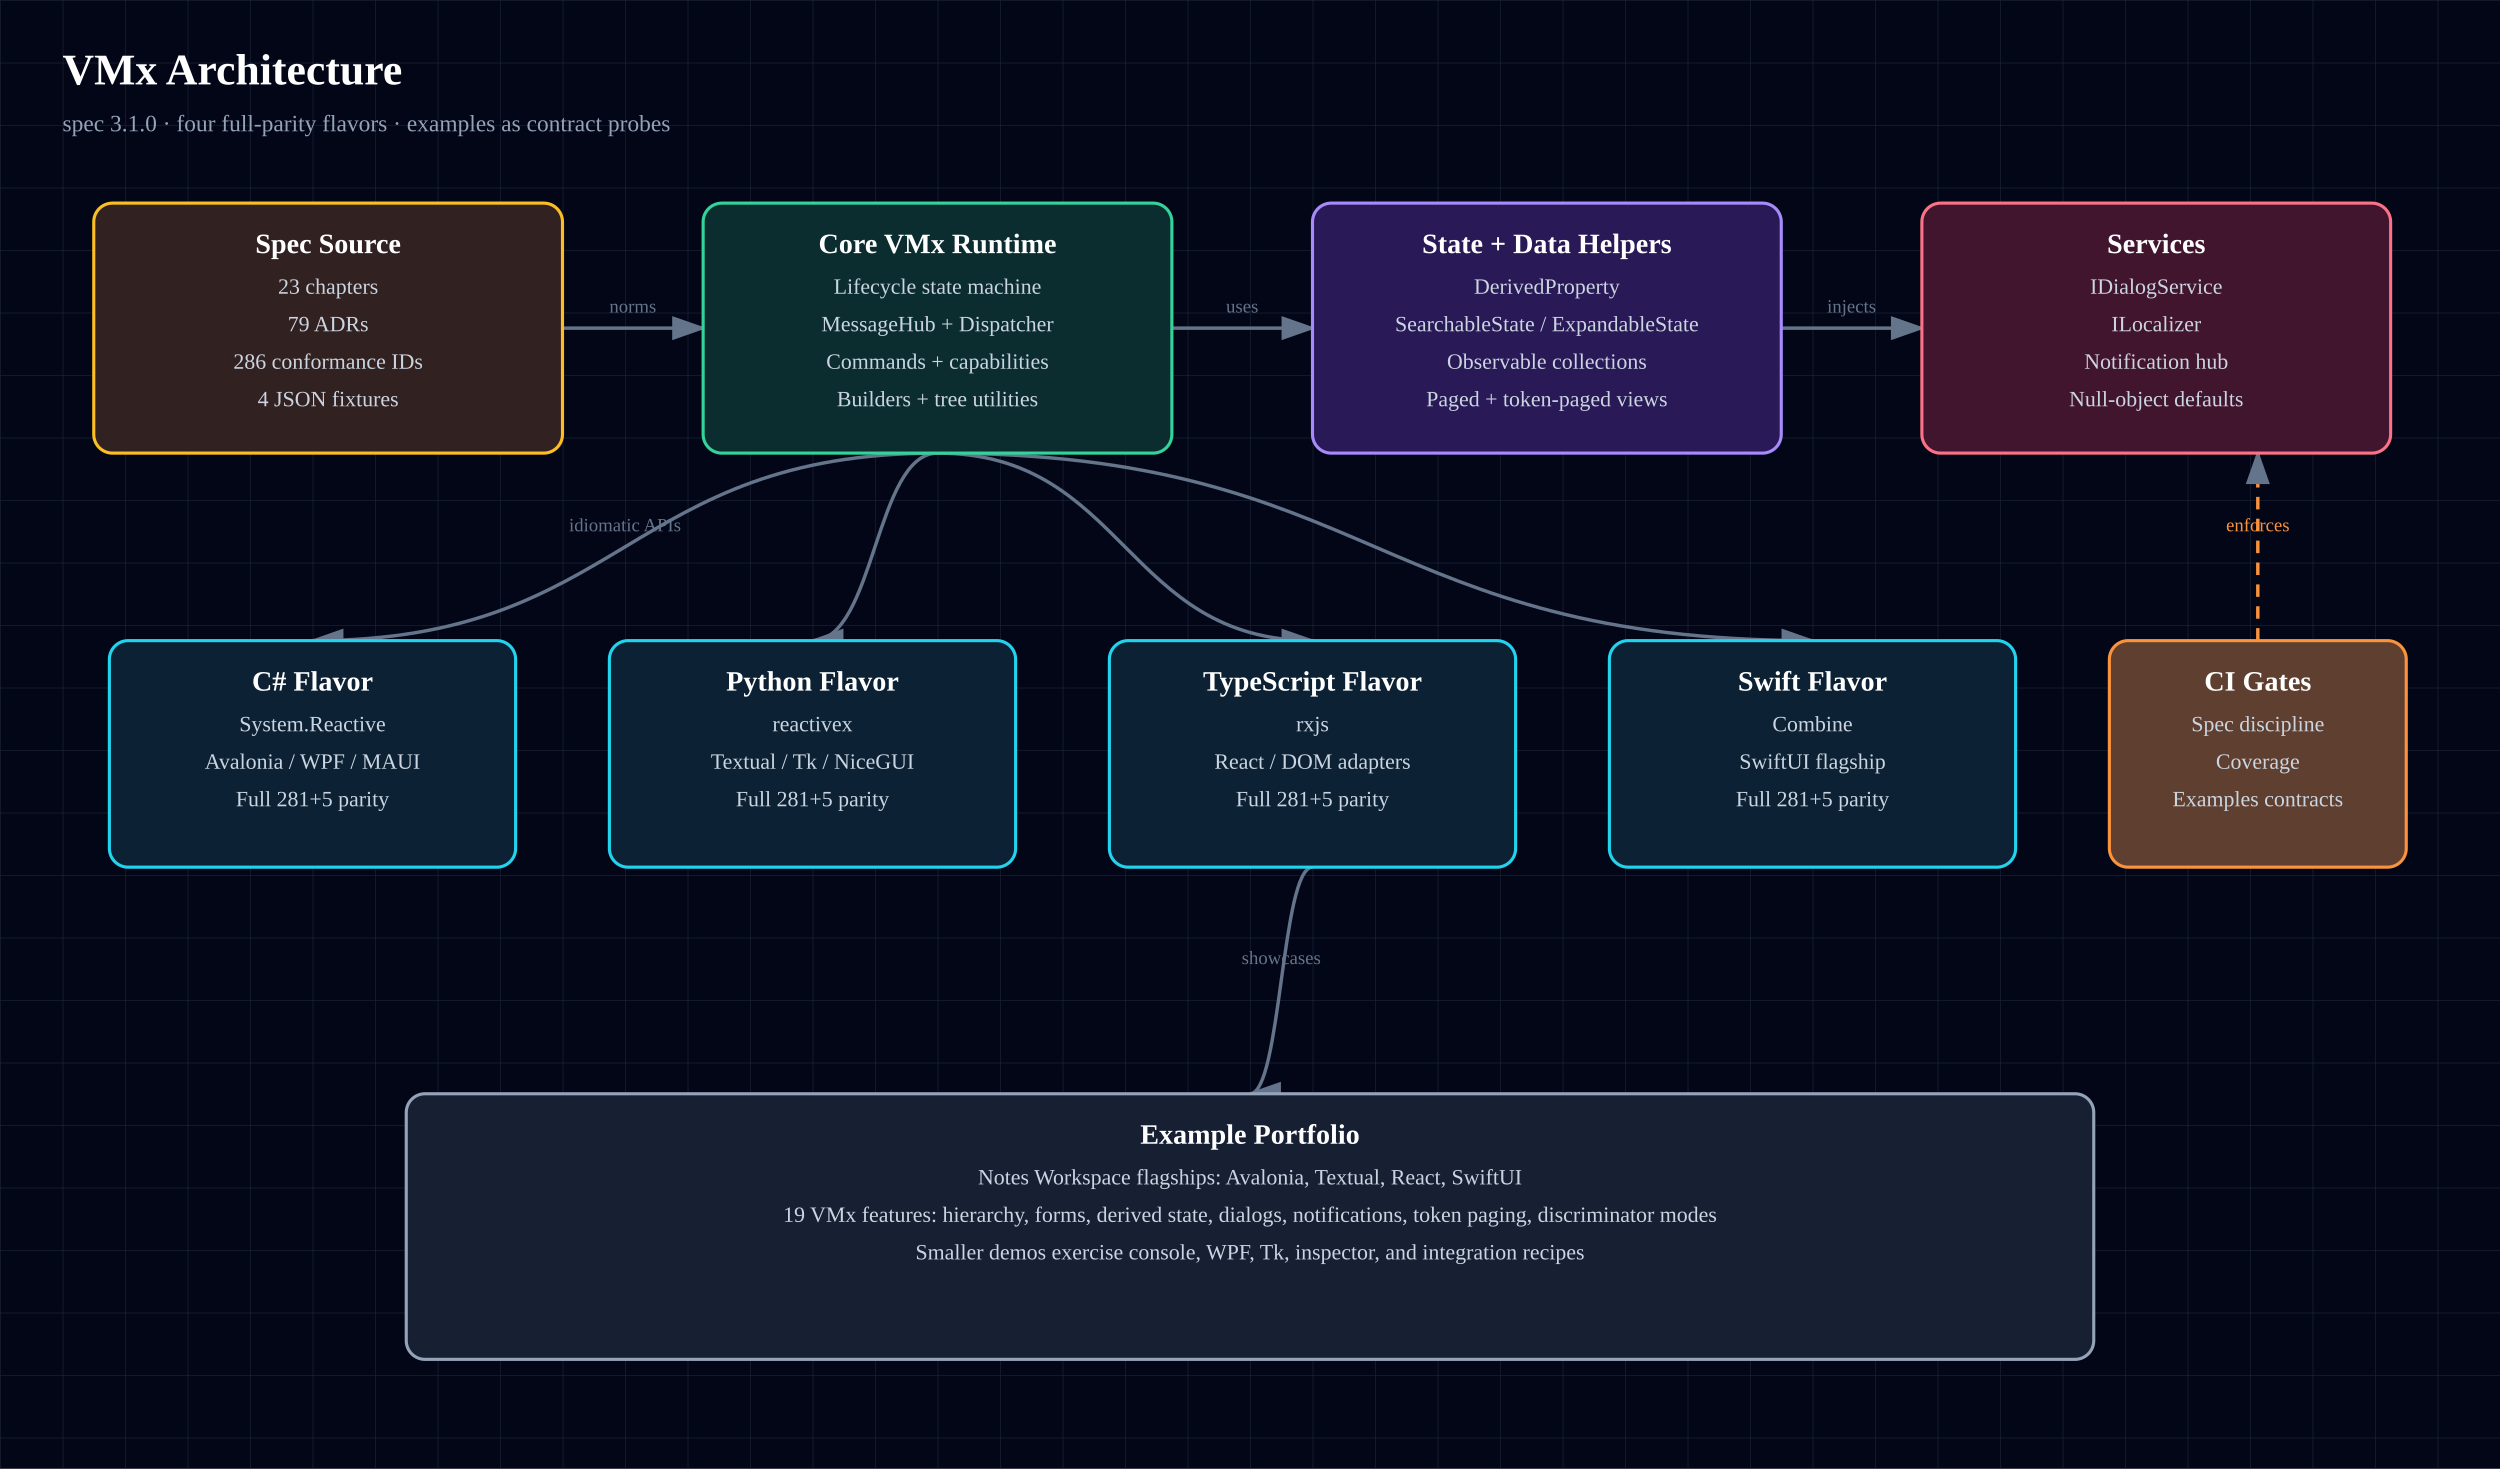
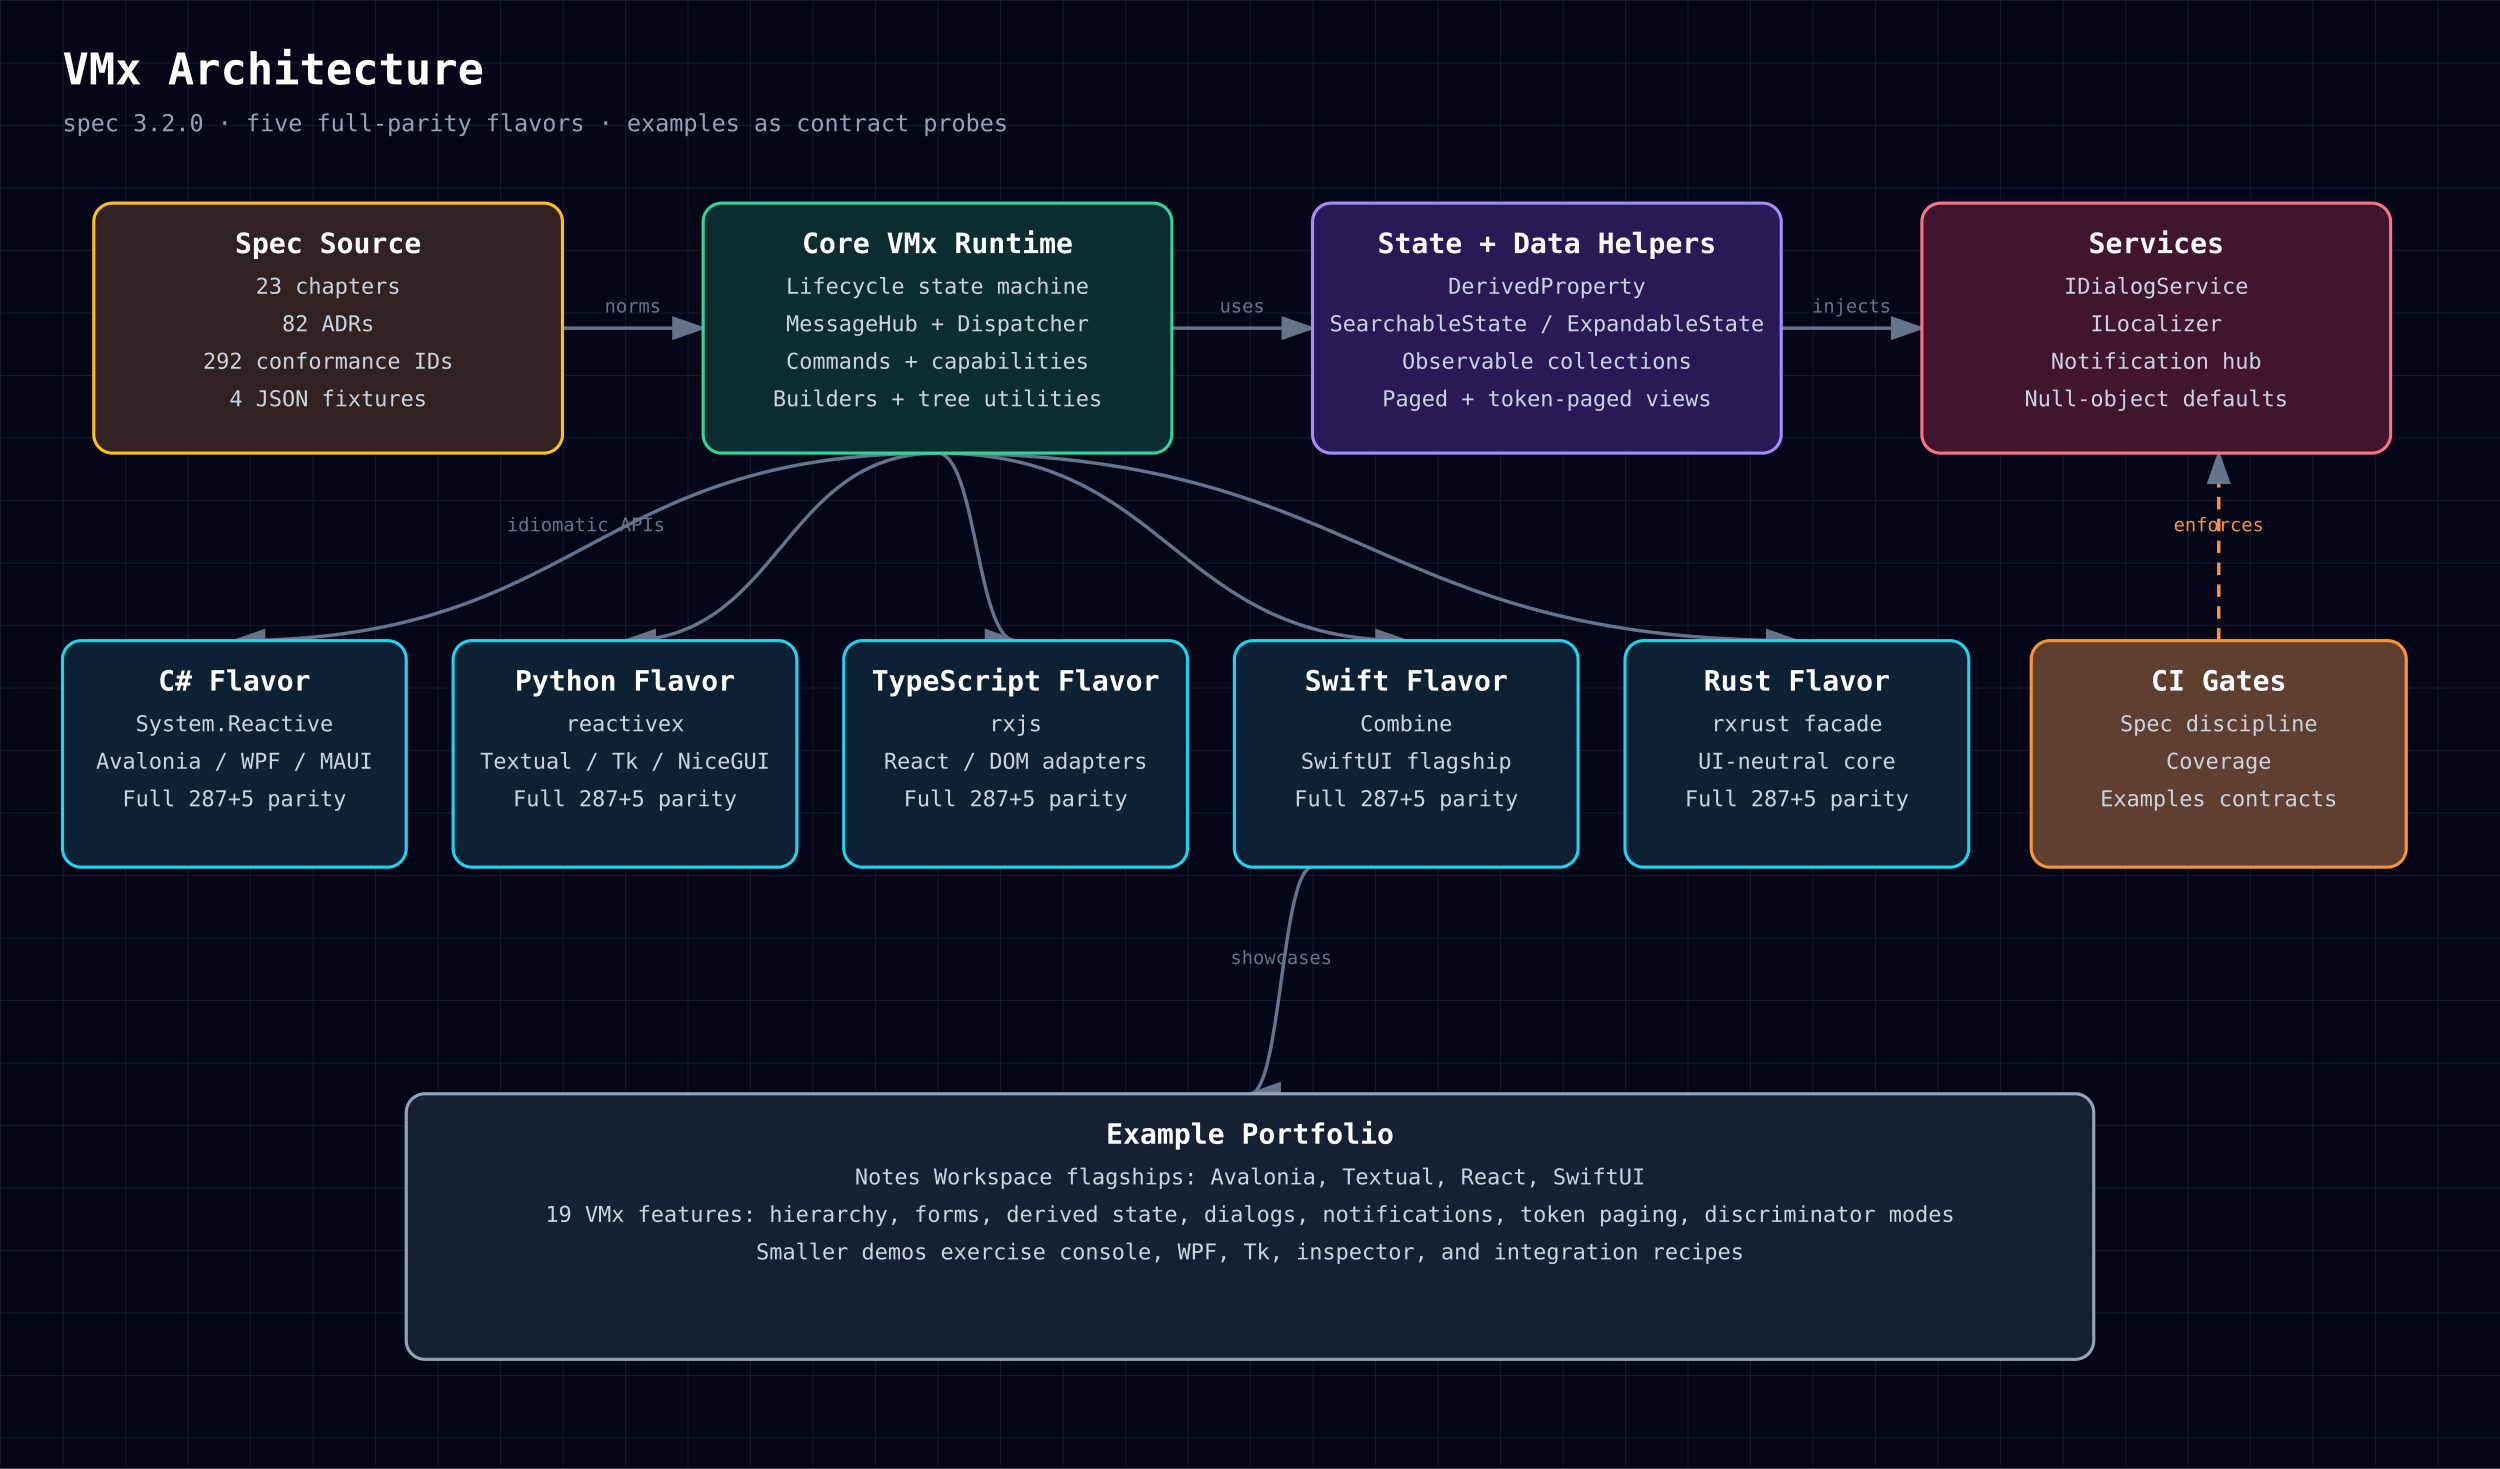
- <svg xmlns="http://www.w3.org/2000/svg" width="1600" height="940" viewBox="0 0 1600 940">
+ <svg xmlns="http://www.w3.org/2000/svg" width="1600" height="940" viewBox="0 0 1600 940" style="font-family: 'JetBrains Mono', ui-monospace, SFMono-Regular, Menlo, Monaco, Consolas, monospace;">
  <defs>
+     <style>text { font-family: 'JetBrains Mono', ui-monospace, SFMono-Regular, Menlo, Monaco, Consolas, monospace; }</style>
    <pattern id="grid" width="40" height="40" patternUnits="userSpaceOnUse">
      <path d="M 40 0 L 0 0 0 40" fill="none" stroke="#1e293b" stroke-width="0.7" />
    </pattern>
    <marker id="arrowhead" markerWidth="10" markerHeight="7" refX="9" refY="3.5" orient="auto">
      <polygon points="0 0, 10 3.5, 0 7" fill="#64748b" />
    </marker>
  </defs>
  <rect width="100%" height="100%" fill="#020617" />
  <rect width="100%" height="100%" fill="url(#grid)" />
  <text x="40" y="54" fill="white" font-size="28" font-weight="700" text-anchor="start">VMx Architecture</text>
-   <text x="40" y="84" fill="#94a3b8" font-size="15" font-weight="400" text-anchor="start">spec 3.1.0 · four full-parity flavors · examples as contract probes</text>
+   <text x="40" y="84" fill="#94a3b8" font-size="15" font-weight="400" text-anchor="start">spec 3.2.0 · five full-parity flavors · examples as contract probes</text>
  <path d="M360,210 C405,210 405,210 450,210" fill="none" stroke="#64748b" stroke-width="2.2" marker-end="url(#arrowhead)" />
  <text x="405" y="200" fill="#64748b" font-size="12" font-weight="400" text-anchor="middle">norms</text>
  <path d="M750,210 C795,210 795,210 840,210" fill="none" stroke="#64748b" stroke-width="2.2" marker-end="url(#arrowhead)" />
  <text x="795" y="200" fill="#64748b" font-size="12" font-weight="400" text-anchor="middle">uses</text>
  <path d="M1140,210 C1185,210 1185,210 1230,210" fill="none" stroke="#64748b" stroke-width="2.2" marker-end="url(#arrowhead)" />
  <text x="1185" y="200" fill="#64748b" font-size="12" font-weight="400" text-anchor="middle">injects</text>
-   <path d="M600,290 C400,290 400,410 200,410" fill="none" stroke="#64748b" stroke-width="2.2" marker-end="url(#arrowhead)" />
-   <text x="400" y="340" fill="#64748b" font-size="12" font-weight="400" text-anchor="middle">idiomatic APIs</text>
-   <path d="M600,290 C560,290 560,410 520,410" fill="none" stroke="#64748b" stroke-width="2.2" marker-end="url(#arrowhead)" />
-   <path d="M600,290 C720,290 720,410 840,410" fill="none" stroke="#64748b" stroke-width="2.2" marker-end="url(#arrowhead)" />
-   <path d="M600,290 C880,290 880,410 1160,410" fill="none" stroke="#64748b" stroke-width="2.2" marker-end="url(#arrowhead)" />
-   <path d="M1445,410 C1445,410 1445,290 1445,290" fill="none" stroke="#fb923c" stroke-width="2.2" marker-end="url(#arrowhead)" stroke-dasharray="8 6" />
-   <text x="1445" y="340" fill="#fb923c" font-size="12" font-weight="400" text-anchor="middle">enforces</text>
+   <path d="M600,290 C375,290 375,410 150,410" fill="none" stroke="#64748b" stroke-width="2.2" marker-end="url(#arrowhead)" />
+   <text x="375" y="340" fill="#64748b" font-size="12" font-weight="400" text-anchor="middle">idiomatic APIs</text>
+   <path d="M600,290 C500,290 500,410 400,410" fill="none" stroke="#64748b" stroke-width="2.2" marker-end="url(#arrowhead)" />
+   <path d="M600,290 C625,290 625,410 650,410" fill="none" stroke="#64748b" stroke-width="2.2" marker-end="url(#arrowhead)" />
+   <path d="M600,290 C750,290 750,410 900,410" fill="none" stroke="#64748b" stroke-width="2.2" marker-end="url(#arrowhead)" />
+   <path d="M600,290 C875,290 875,410 1150,410" fill="none" stroke="#64748b" stroke-width="2.2" marker-end="url(#arrowhead)" />
+   <path d="M1420,410 C1420,410 1420,290 1420,290" fill="none" stroke="#fb923c" stroke-width="2.2" marker-end="url(#arrowhead)" stroke-dasharray="8 6" />
+   <text x="1420" y="340" fill="#fb923c" font-size="12" font-weight="400" text-anchor="middle">enforces</text>
  <path d="M840,555 C820,555 820,700 800,700" fill="none" stroke="#64748b" stroke-width="2.2" marker-end="url(#arrowhead)" />
  <text x="820" y="617" fill="#64748b" font-size="12" font-weight="400" text-anchor="middle">showcases</text>
  <rect x="60" y="130" width="300" height="160" rx="12" fill="#0f172a" />
  <rect x="60" y="130" width="300" height="160" rx="12" fill="rgba(120, 53, 15, 0.34)" stroke="#fbbf24" stroke-width="2" />
  <text x="210" y="162" fill="white" font-size="18" font-weight="700" text-anchor="middle">Spec Source</text>
  <text x="210" y="188" fill="#cbd5e1" font-size="14" font-weight="400" text-anchor="middle">23 chapters</text>
-   <text x="210" y="212" fill="#cbd5e1" font-size="14" font-weight="400" text-anchor="middle">79 ADRs</text>
-   <text x="210" y="236" fill="#cbd5e1" font-size="14" font-weight="400" text-anchor="middle">286 conformance IDs</text>
+   <text x="210" y="212" fill="#cbd5e1" font-size="14" font-weight="400" text-anchor="middle">82 ADRs</text>
+   <text x="210" y="236" fill="#cbd5e1" font-size="14" font-weight="400" text-anchor="middle">292 conformance IDs</text>
  <text x="210" y="260" fill="#cbd5e1" font-size="14" font-weight="400" text-anchor="middle">4 JSON fixtures</text>
  <rect x="450" y="130" width="300" height="160" rx="12" fill="#0f172a" />
  <rect x="450" y="130" width="300" height="160" rx="12" fill="rgba(6, 78, 59, 0.42)" stroke="#34d399" stroke-width="2" />
  <text x="600" y="162" fill="white" font-size="18" font-weight="700" text-anchor="middle">Core VMx Runtime</text>
  <text x="600" y="188" fill="#cbd5e1" font-size="14" font-weight="400" text-anchor="middle">Lifecycle state machine</text>
  <text x="600" y="212" fill="#cbd5e1" font-size="14" font-weight="400" text-anchor="middle">MessageHub + Dispatcher</text>
  <text x="600" y="236" fill="#cbd5e1" font-size="14" font-weight="400" text-anchor="middle">Commands + capabilities</text>
  <text x="600" y="260" fill="#cbd5e1" font-size="14" font-weight="400" text-anchor="middle">Builders + tree utilities</text>
  <rect x="840" y="130" width="300" height="160" rx="12" fill="#0f172a" />
  <rect x="840" y="130" width="300" height="160" rx="12" fill="rgba(76, 29, 149, 0.42)" stroke="#a78bfa" stroke-width="2" />
  <text x="990" y="162" fill="white" font-size="18" font-weight="700" text-anchor="middle">State + Data Helpers</text>
  <text x="990" y="188" fill="#cbd5e1" font-size="14" font-weight="400" text-anchor="middle">DerivedProperty</text>
  <text x="990" y="212" fill="#cbd5e1" font-size="14" font-weight="400" text-anchor="middle">SearchableState / ExpandableState</text>
  <text x="990" y="236" fill="#cbd5e1" font-size="14" font-weight="400" text-anchor="middle">Observable collections</text>
  <text x="990" y="260" fill="#cbd5e1" font-size="14" font-weight="400" text-anchor="middle">Paged + token-paged views</text>
  <rect x="1230" y="130" width="300" height="160" rx="12" fill="#0f172a" />
  <rect x="1230" y="130" width="300" height="160" rx="12" fill="rgba(136, 19, 55, 0.42)" stroke="#fb7185" stroke-width="2" />
  <text x="1380" y="162" fill="white" font-size="18" font-weight="700" text-anchor="middle">Services</text>
  <text x="1380" y="188" fill="#cbd5e1" font-size="14" font-weight="400" text-anchor="middle">IDialogService</text>
  <text x="1380" y="212" fill="#cbd5e1" font-size="14" font-weight="400" text-anchor="middle">ILocalizer</text>
  <text x="1380" y="236" fill="#cbd5e1" font-size="14" font-weight="400" text-anchor="middle">Notification hub</text>
  <text x="1380" y="260" fill="#cbd5e1" font-size="14" font-weight="400" text-anchor="middle">Null-object defaults</text>
-   <rect x="70" y="410" width="260" height="145" rx="12" fill="#0f172a" />
-   <rect x="70" y="410" width="260" height="145" rx="12" fill="rgba(8, 51, 68, 0.42)" stroke="#22d3ee" stroke-width="2" />
-   <text x="200" y="442" fill="white" font-size="18" font-weight="700" text-anchor="middle">C# Flavor</text>
-   <text x="200" y="468" fill="#cbd5e1" font-size="14" font-weight="400" text-anchor="middle">System.Reactive</text>
-   <text x="200" y="492" fill="#cbd5e1" font-size="14" font-weight="400" text-anchor="middle">Avalonia / WPF / MAUI</text>
-   <text x="200" y="516" fill="#cbd5e1" font-size="14" font-weight="400" text-anchor="middle">Full 281+5 parity</text>
-   <rect x="390" y="410" width="260" height="145" rx="12" fill="#0f172a" />
-   <rect x="390" y="410" width="260" height="145" rx="12" fill="rgba(8, 51, 68, 0.42)" stroke="#22d3ee" stroke-width="2" />
-   <text x="520" y="442" fill="white" font-size="18" font-weight="700" text-anchor="middle">Python Flavor</text>
-   <text x="520" y="468" fill="#cbd5e1" font-size="14" font-weight="400" text-anchor="middle">reactivex</text>
-   <text x="520" y="492" fill="#cbd5e1" font-size="14" font-weight="400" text-anchor="middle">Textual / Tk / NiceGUI</text>
-   <text x="520" y="516" fill="#cbd5e1" font-size="14" font-weight="400" text-anchor="middle">Full 281+5 parity</text>
-   <rect x="710" y="410" width="260" height="145" rx="12" fill="#0f172a" />
-   <rect x="710" y="410" width="260" height="145" rx="12" fill="rgba(8, 51, 68, 0.42)" stroke="#22d3ee" stroke-width="2" />
-   <text x="840" y="442" fill="white" font-size="18" font-weight="700" text-anchor="middle">TypeScript Flavor</text>
-   <text x="840" y="468" fill="#cbd5e1" font-size="14" font-weight="400" text-anchor="middle">rxjs</text>
-   <text x="840" y="492" fill="#cbd5e1" font-size="14" font-weight="400" text-anchor="middle">React / DOM adapters</text>
-   <text x="840" y="516" fill="#cbd5e1" font-size="14" font-weight="400" text-anchor="middle">Full 281+5 parity</text>
-   <rect x="1030" y="410" width="260" height="145" rx="12" fill="#0f172a" />
-   <rect x="1030" y="410" width="260" height="145" rx="12" fill="rgba(8, 51, 68, 0.42)" stroke="#22d3ee" stroke-width="2" />
-   <text x="1160" y="442" fill="white" font-size="18" font-weight="700" text-anchor="middle">Swift Flavor</text>
-   <text x="1160" y="468" fill="#cbd5e1" font-size="14" font-weight="400" text-anchor="middle">Combine</text>
-   <text x="1160" y="492" fill="#cbd5e1" font-size="14" font-weight="400" text-anchor="middle">SwiftUI flagship</text>
-   <text x="1160" y="516" fill="#cbd5e1" font-size="14" font-weight="400" text-anchor="middle">Full 281+5 parity</text>
-   <rect x="1350" y="410" width="190" height="145" rx="12" fill="#0f172a" />
-   <rect x="1350" y="410" width="190" height="145" rx="12" fill="rgba(251, 146, 60, 0.34)" stroke="#fb923c" stroke-width="2" />
-   <text x="1445" y="442" fill="white" font-size="18" font-weight="700" text-anchor="middle">CI Gates</text>
-   <text x="1445" y="468" fill="#cbd5e1" font-size="14" font-weight="400" text-anchor="middle">Spec discipline</text>
-   <text x="1445" y="492" fill="#cbd5e1" font-size="14" font-weight="400" text-anchor="middle">Coverage</text>
-   <text x="1445" y="516" fill="#cbd5e1" font-size="14" font-weight="400" text-anchor="middle">Examples contracts</text>
+   <rect x="40" y="410" width="220" height="145" rx="12" fill="#0f172a" />
+   <rect x="40" y="410" width="220" height="145" rx="12" fill="rgba(8, 51, 68, 0.42)" stroke="#22d3ee" stroke-width="2" />
+   <text x="150" y="442" fill="white" font-size="18" font-weight="700" text-anchor="middle">C# Flavor</text>
+   <text x="150" y="468" fill="#cbd5e1" font-size="14" font-weight="400" text-anchor="middle">System.Reactive</text>
+   <text x="150" y="492" fill="#cbd5e1" font-size="14" font-weight="400" text-anchor="middle">Avalonia / WPF / MAUI</text>
+   <text x="150" y="516" fill="#cbd5e1" font-size="14" font-weight="400" text-anchor="middle">Full 287+5 parity</text>
+   <rect x="290" y="410" width="220" height="145" rx="12" fill="#0f172a" />
+   <rect x="290" y="410" width="220" height="145" rx="12" fill="rgba(8, 51, 68, 0.42)" stroke="#22d3ee" stroke-width="2" />
+   <text x="400" y="442" fill="white" font-size="18" font-weight="700" text-anchor="middle">Python Flavor</text>
+   <text x="400" y="468" fill="#cbd5e1" font-size="14" font-weight="400" text-anchor="middle">reactivex</text>
+   <text x="400" y="492" fill="#cbd5e1" font-size="14" font-weight="400" text-anchor="middle">Textual / Tk / NiceGUI</text>
+   <text x="400" y="516" fill="#cbd5e1" font-size="14" font-weight="400" text-anchor="middle">Full 287+5 parity</text>
+   <rect x="540" y="410" width="220" height="145" rx="12" fill="#0f172a" />
+   <rect x="540" y="410" width="220" height="145" rx="12" fill="rgba(8, 51, 68, 0.42)" stroke="#22d3ee" stroke-width="2" />
+   <text x="650" y="442" fill="white" font-size="18" font-weight="700" text-anchor="middle">TypeScript Flavor</text>
+   <text x="650" y="468" fill="#cbd5e1" font-size="14" font-weight="400" text-anchor="middle">rxjs</text>
+   <text x="650" y="492" fill="#cbd5e1" font-size="14" font-weight="400" text-anchor="middle">React / DOM adapters</text>
+   <text x="650" y="516" fill="#cbd5e1" font-size="14" font-weight="400" text-anchor="middle">Full 287+5 parity</text>
+   <rect x="790" y="410" width="220" height="145" rx="12" fill="#0f172a" />
+   <rect x="790" y="410" width="220" height="145" rx="12" fill="rgba(8, 51, 68, 0.42)" stroke="#22d3ee" stroke-width="2" />
+   <text x="900" y="442" fill="white" font-size="18" font-weight="700" text-anchor="middle">Swift Flavor</text>
+   <text x="900" y="468" fill="#cbd5e1" font-size="14" font-weight="400" text-anchor="middle">Combine</text>
+   <text x="900" y="492" fill="#cbd5e1" font-size="14" font-weight="400" text-anchor="middle">SwiftUI flagship</text>
+   <text x="900" y="516" fill="#cbd5e1" font-size="14" font-weight="400" text-anchor="middle">Full 287+5 parity</text>
+   <rect x="1040" y="410" width="220" height="145" rx="12" fill="#0f172a" />
+   <rect x="1040" y="410" width="220" height="145" rx="12" fill="rgba(8, 51, 68, 0.42)" stroke="#22d3ee" stroke-width="2" />
+   <text x="1150" y="442" fill="white" font-size="18" font-weight="700" text-anchor="middle">Rust Flavor</text>
+   <text x="1150" y="468" fill="#cbd5e1" font-size="14" font-weight="400" text-anchor="middle">rxrust facade</text>
+   <text x="1150" y="492" fill="#cbd5e1" font-size="14" font-weight="400" text-anchor="middle">UI-neutral core</text>
+   <text x="1150" y="516" fill="#cbd5e1" font-size="14" font-weight="400" text-anchor="middle">Full 287+5 parity</text>
+   <rect x="1300" y="410" width="240" height="145" rx="12" fill="#0f172a" />
+   <rect x="1300" y="410" width="240" height="145" rx="12" fill="rgba(251, 146, 60, 0.34)" stroke="#fb923c" stroke-width="2" />
+   <text x="1420" y="442" fill="white" font-size="18" font-weight="700" text-anchor="middle">CI Gates</text>
+   <text x="1420" y="468" fill="#cbd5e1" font-size="14" font-weight="400" text-anchor="middle">Spec discipline</text>
+   <text x="1420" y="492" fill="#cbd5e1" font-size="14" font-weight="400" text-anchor="middle">Coverage</text>
+   <text x="1420" y="516" fill="#cbd5e1" font-size="14" font-weight="400" text-anchor="middle">Examples contracts</text>
  <rect x="260" y="700" width="1080" height="170" rx="12" fill="#0f172a" />
  <rect x="260" y="700" width="1080" height="170" rx="12" fill="rgba(30, 41, 59, 0.55)" stroke="#94a3b8" stroke-width="2" />
  <text x="800" y="732" fill="white" font-size="18" font-weight="700" text-anchor="middle">Example Portfolio</text>
  <text x="800" y="758" fill="#cbd5e1" font-size="14" font-weight="400" text-anchor="middle">Notes Workspace flagships: Avalonia, Textual, React, SwiftUI</text>
  <text x="800" y="782" fill="#cbd5e1" font-size="14" font-weight="400" text-anchor="middle">19 VMx features: hierarchy, forms, derived state, dialogs, notifications, token paging, discriminator modes</text>
  <text x="800" y="806" fill="#cbd5e1" font-size="14" font-weight="400" text-anchor="middle">Smaller demos exercise console, WPF, Tk, inspector, and integration recipes</text>
</svg>
